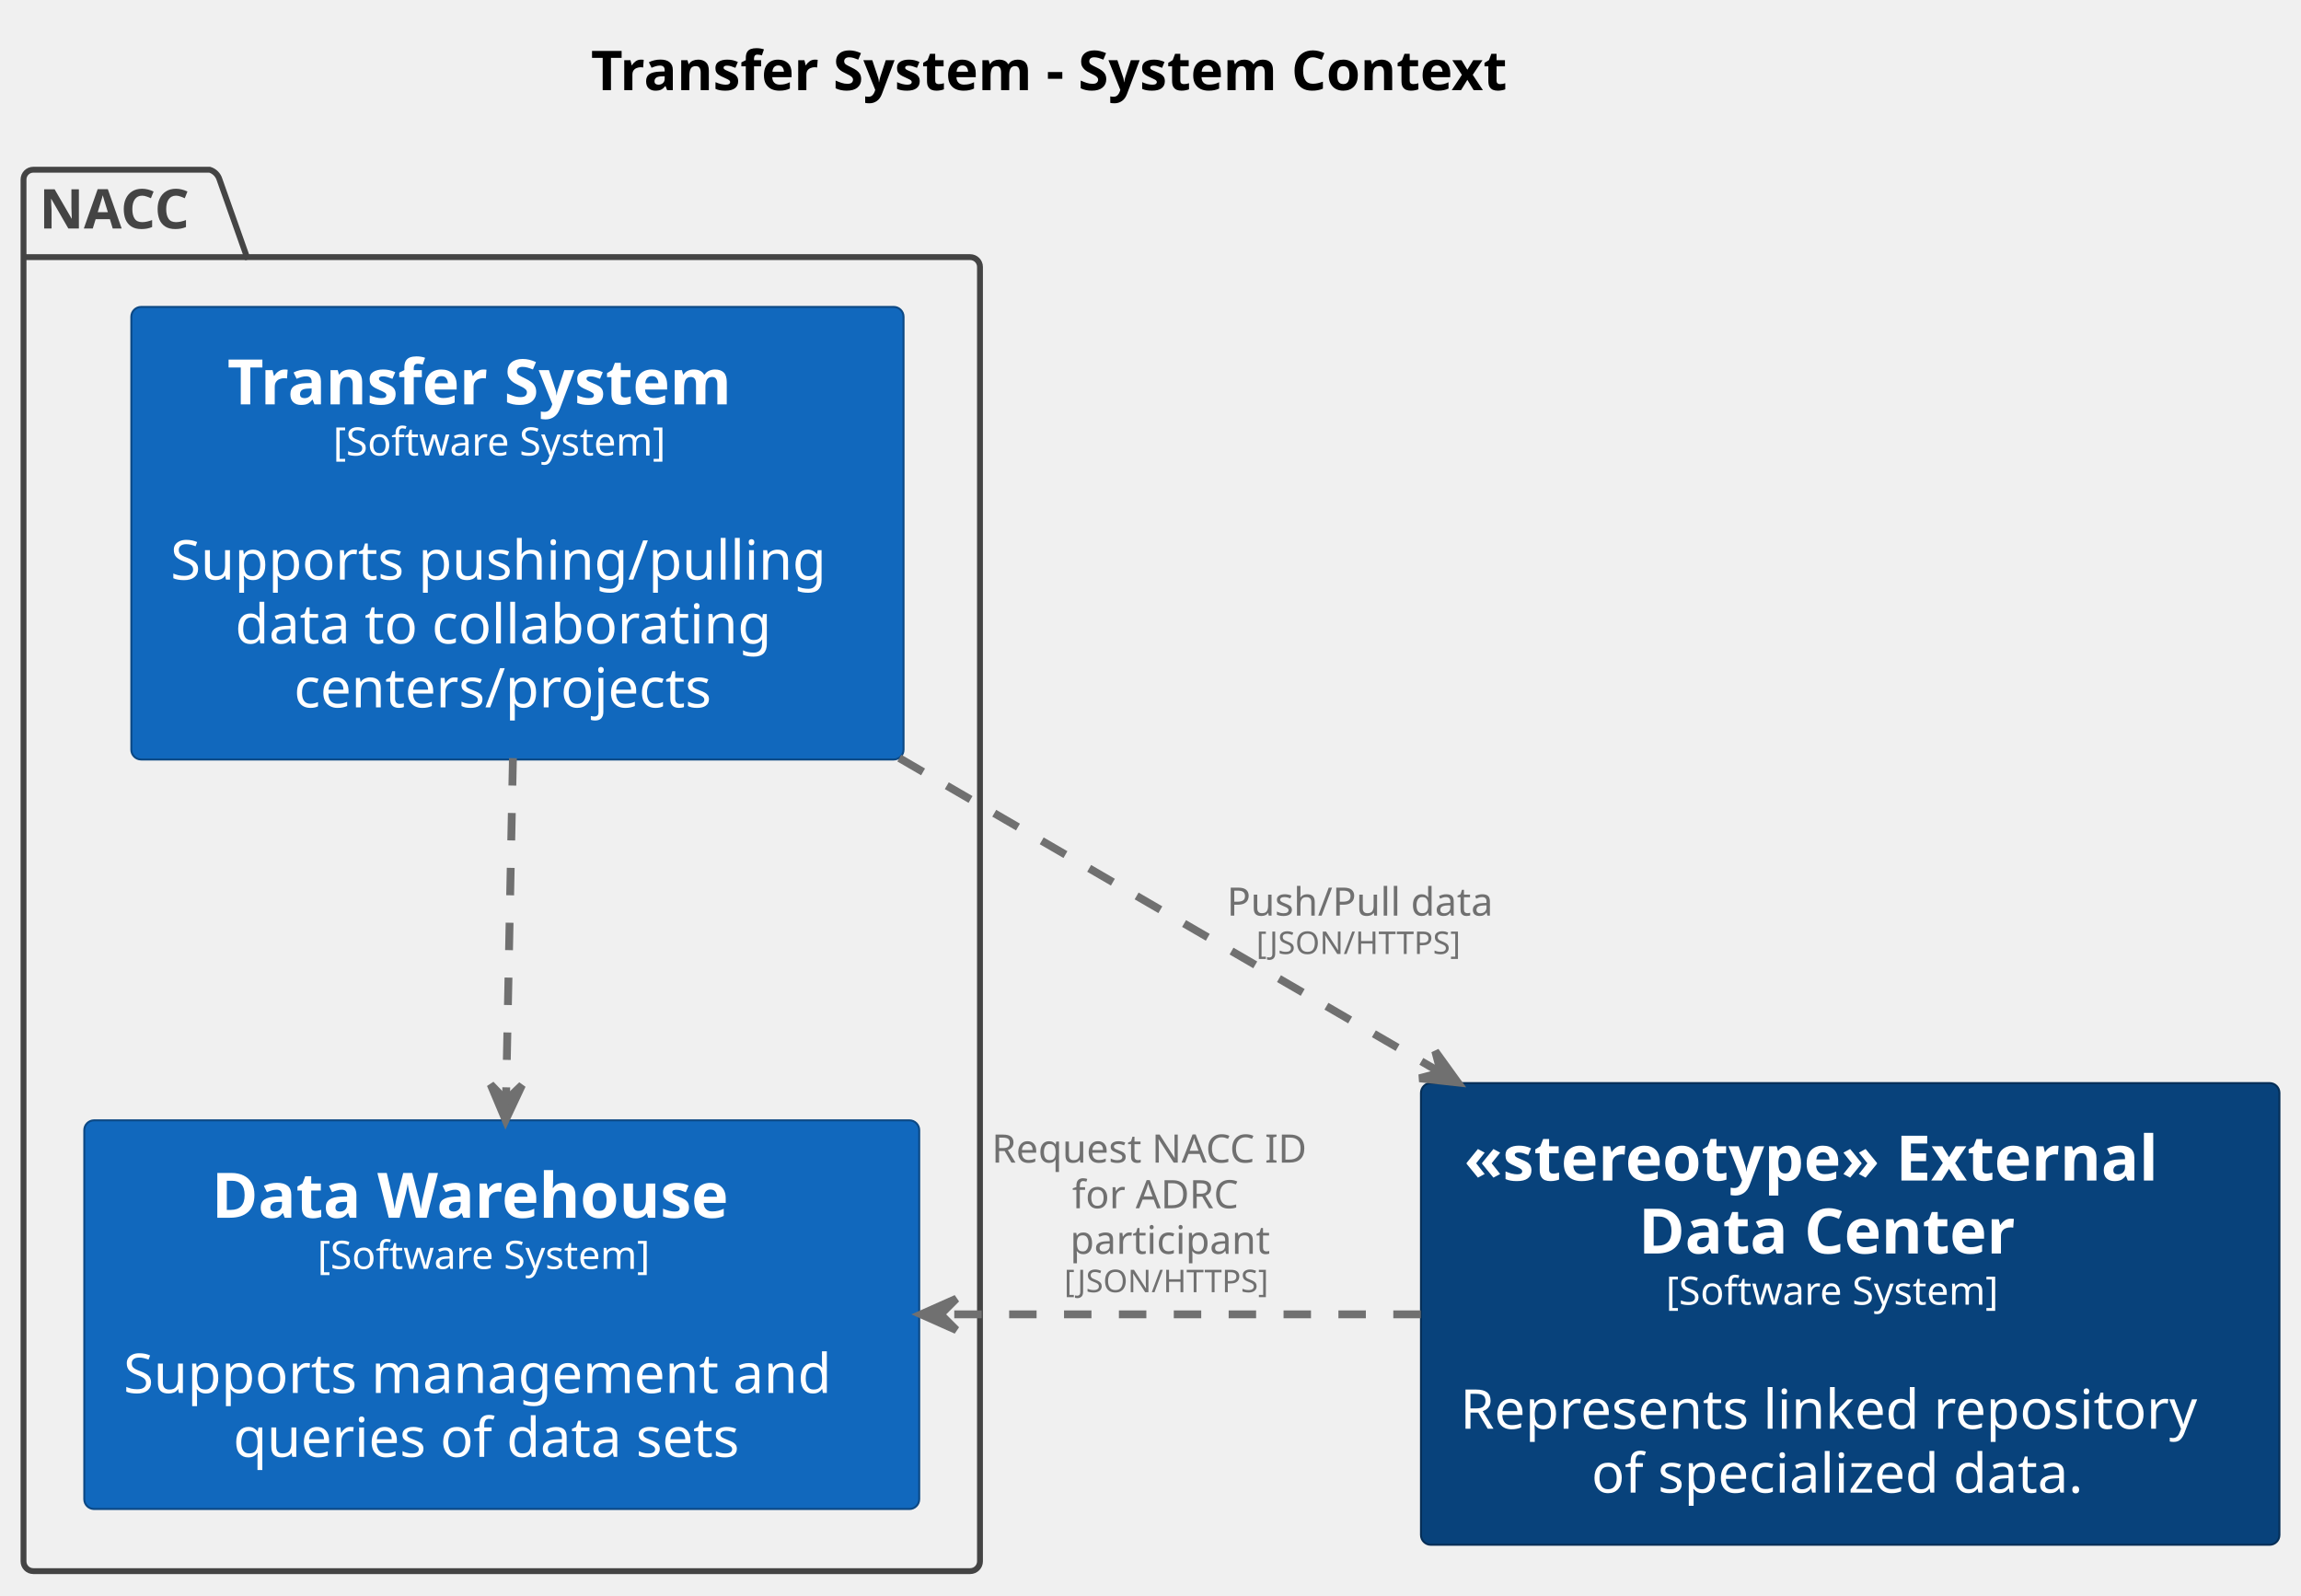
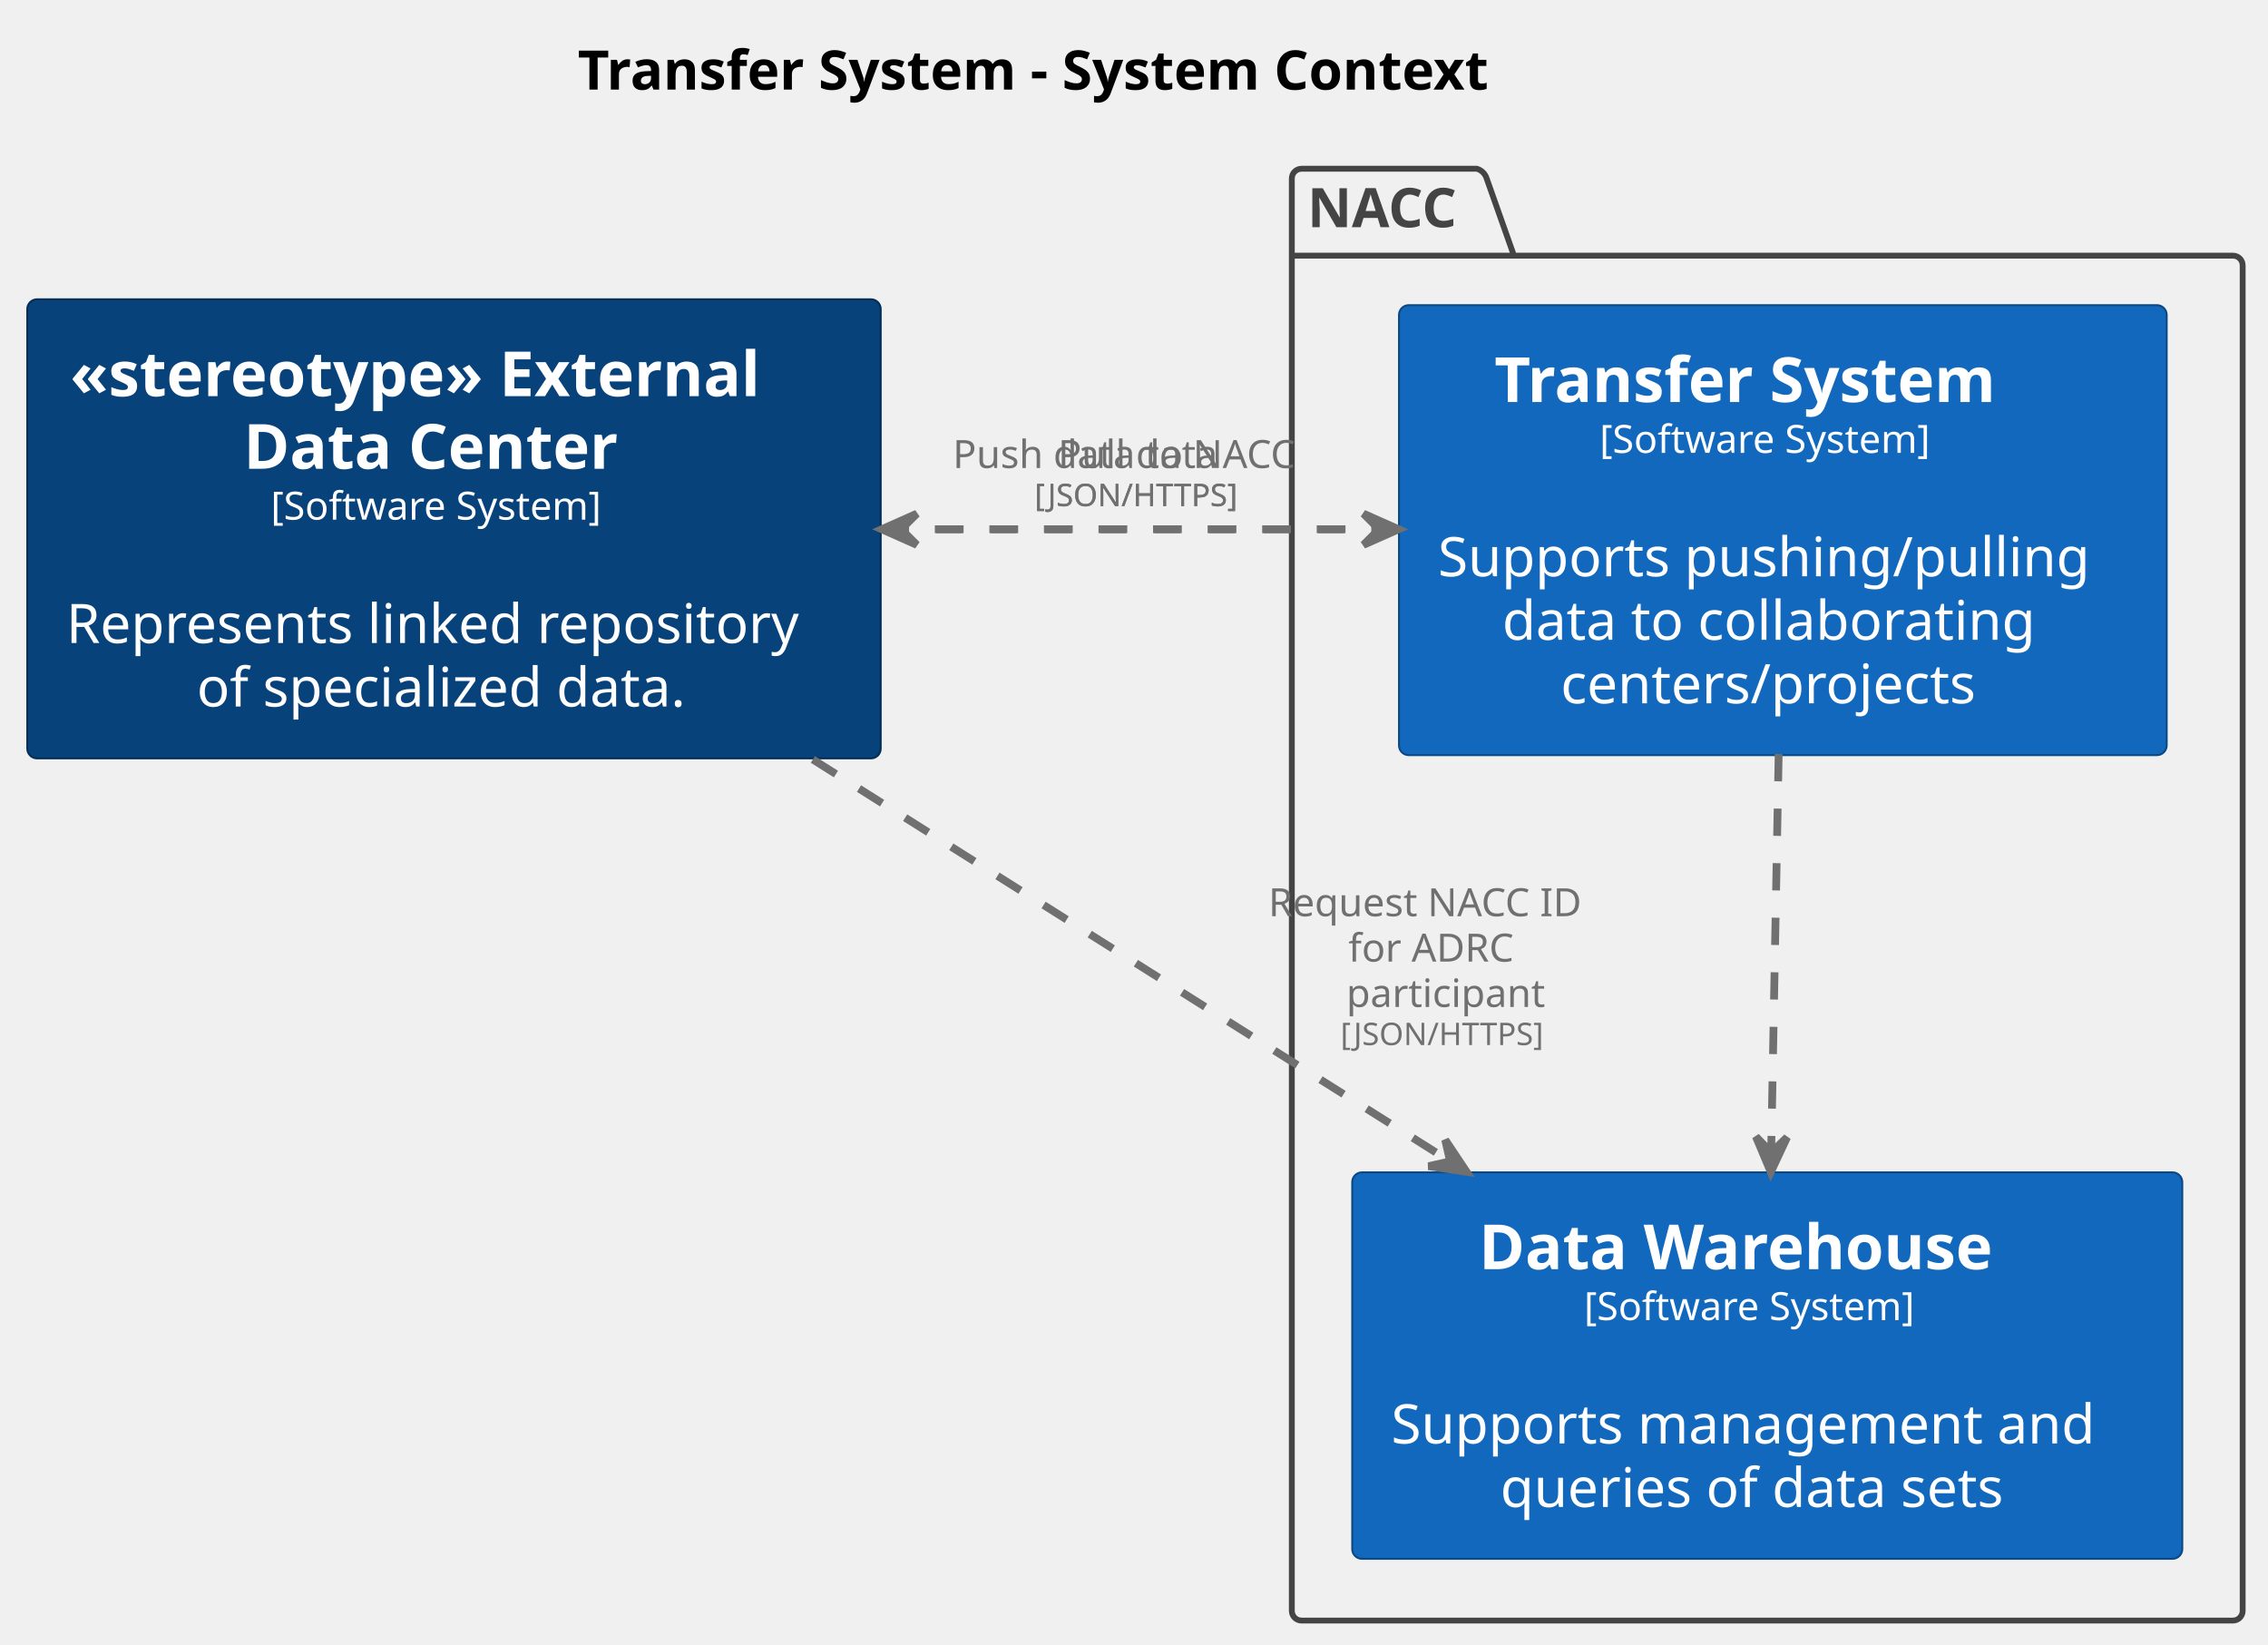
- <svg xmlns="http://www.w3.org/2000/svg" contentStyleType="text/css" height="407px" preserveAspectRatio="none" style="width:587px;height:407px;background:#FFFFFF;" version="1.1" viewBox="0 0 587 407" width="587px" zoomAndPan="magnify">
+ <svg xmlns="http://www.w3.org/2000/svg" contentStyleType="text/css" height="422px" preserveAspectRatio="none" style="width:582px;height:422px;background:#FFFFFF;" version="1.1" viewBox="0 0 582 422" width="582px" zoomAndPan="magnify">
  <defs />
  <g>
-     <rect fill="none" height="26.297" id="_title" style="stroke:none;stroke-width:1.0;" width="282" x="145.75" y="5" />
-     <text fill="#000000" font-family="sans-serif" font-size="14" font-weight="bold" lengthAdjust="spacing" textLength="272" x="150.75" y="22.995">Transfer System - System Context</text>
+     <rect fill="none" height="26.297" id="_title" style="stroke:none;stroke-width:1.0;" width="282" x="143.25" y="5" />
+     <text fill="#000000" font-family="sans-serif" font-size="14" font-weight="bold" lengthAdjust="spacing" textLength="272" x="148.25" y="22.995">Transfer System - System Context</text>
    <g id="cluster_NACC">
-       <path d="M8.5,43.297 L53.5,43.297 A3.75,3.75 0 0 1 56,45.797 L63,65.594 L247.5,65.594 A2.5,2.5 0 0 1 250,68.094 L250,398.297 A2.5,2.5 0 0 1 247.5,400.797 L8.5,400.797 A2.5,2.5 0 0 1 6,398.297 L6,45.797 A2.5,2.5 0 0 1 8.5,43.297 " fill="none" style="stroke:#444444;stroke-width:1.5;" />
-       <line style="stroke:#444444;stroke-width:1.5;" x1="6" x2="63" y1="65.594" y2="65.594" />
-       <text fill="#444444" font-family="sans-serif" font-size="14" font-weight="bold" lengthAdjust="spacing" textLength="44" x="10" y="58.292">NACC</text>
+       <path d="M334,43.297 L379,43.297 A3.75,3.75 0 0 1 381.5,45.797 L388.5,65.594 L573,65.594 A2.5,2.5 0 0 1 575.5,68.094 L575.5,413.297 A2.5,2.5 0 0 1 573,415.797 L334,415.797 A2.5,2.5 0 0 1 331.5,413.297 L331.5,45.797 A2.5,2.5 0 0 1 334,43.297 " fill="none" style="stroke:#444444;stroke-width:1.5;" />
+       <line style="stroke:#444444;stroke-width:1.5;" x1="331.5" x2="388.5" y1="65.594" y2="65.594" />
+       <text fill="#444444" font-family="sans-serif" font-size="14" font-weight="bold" lengthAdjust="spacing" textLength="44" x="335.5" y="58.292">NACC</text>
    </g>
    <g id="elem_DataWarehouse">
-       <rect fill="#1168BD" height="99.156" rx="2.5" ry="2.5" style="stroke:#0B4884;stroke-width:0.5;" width="213" x="21.5" y="285.797" />
-       <text fill="#FFFFFF" font-family="sans-serif" font-size="16" font-weight="bold" lengthAdjust="spacing" textLength="148" x="54" y="310.648">Data Warehouse</text>
-       <text fill="#FFFFFF" font-family="sans-serif" font-size="10" lengthAdjust="spacing" textLength="94" x="81" y="323.704">[Software System]</text>
-       <text fill="#FFFFFF" font-family="sans-serif" font-size="14" lengthAdjust="spacing" textLength="4" x="126" y="339.058"> </text>
-       <text fill="#FFFFFF" font-family="sans-serif" font-size="14" lengthAdjust="spacing" textLength="189" x="31.5" y="355.354">Supports management and</text>
-       <text fill="#FFFFFF" font-family="sans-serif" font-size="14" lengthAdjust="spacing" textLength="137" x="59.5" y="371.651">queries of data sets</text>
+       <rect fill="#1168BD" height="99.156" rx="2.5" ry="2.5" style="stroke:#0B4884;stroke-width:0.5;" width="213" x="347" y="300.797" />
+       <text fill="#FFFFFF" font-family="sans-serif" font-size="16" font-weight="bold" lengthAdjust="spacing" textLength="148" x="379.5" y="325.648">Data Warehouse</text>
+       <text fill="#FFFFFF" font-family="sans-serif" font-size="10" lengthAdjust="spacing" textLength="94" x="406.5" y="338.704">[Software System]</text>
+       <text fill="#FFFFFF" font-family="sans-serif" font-size="14" lengthAdjust="spacing" textLength="4" x="451.5" y="354.058"> </text>
+       <text fill="#FFFFFF" font-family="sans-serif" font-size="14" lengthAdjust="spacing" textLength="189" x="357" y="370.354">Supports management and</text>
+       <text fill="#FFFFFF" font-family="sans-serif" font-size="14" lengthAdjust="spacing" textLength="137" x="385" y="386.651">queries of data sets</text>
    </g>
    <g id="elem_TransferSystem">
-       <rect fill="#1168BD" height="115.453" rx="2.5" ry="2.5" style="stroke:#0B4884;stroke-width:0.5;" width="197" x="33.5" y="78.297" />
-       <text fill="#FFFFFF" font-family="sans-serif" font-size="16" font-weight="bold" lengthAdjust="spacing" textLength="148" x="58" y="103.148">Transfer System</text>
-       <text fill="#FFFFFF" font-family="sans-serif" font-size="10" lengthAdjust="spacing" textLength="94" x="85" y="116.204">[Software System]</text>
-       <text fill="#FFFFFF" font-family="sans-serif" font-size="14" lengthAdjust="spacing" textLength="4" x="130" y="131.558"> </text>
-       <text fill="#FFFFFF" font-family="sans-serif" font-size="14" lengthAdjust="spacing" textLength="173" x="43.5" y="147.855">Supports pushing/pulling</text>
-       <text fill="#FFFFFF" font-family="sans-serif" font-size="14" lengthAdjust="spacing" textLength="140" x="60" y="164.151">data to collaborating</text>
-       <text fill="#FFFFFF" font-family="sans-serif" font-size="14" lengthAdjust="spacing" textLength="114" x="75" y="180.448">centers/projects</text>
+       <rect fill="#1168BD" height="115.453" rx="2.5" ry="2.5" style="stroke:#0B4884;stroke-width:0.5;" width="197" x="359" y="78.297" />
+       <text fill="#FFFFFF" font-family="sans-serif" font-size="16" font-weight="bold" lengthAdjust="spacing" textLength="148" x="383.5" y="103.148">Transfer System</text>
+       <text fill="#FFFFFF" font-family="sans-serif" font-size="10" lengthAdjust="spacing" textLength="94" x="410.5" y="116.204">[Software System]</text>
+       <text fill="#FFFFFF" font-family="sans-serif" font-size="14" lengthAdjust="spacing" textLength="4" x="455.5" y="131.558"> </text>
+       <text fill="#FFFFFF" font-family="sans-serif" font-size="14" lengthAdjust="spacing" textLength="173" x="369" y="147.855">Supports pushing/pulling</text>
+       <text fill="#FFFFFF" font-family="sans-serif" font-size="14" lengthAdjust="spacing" textLength="140" x="385.5" y="164.151">data to collaborating</text>
+       <text fill="#FFFFFF" font-family="sans-serif" font-size="14" lengthAdjust="spacing" textLength="114" x="400.5" y="180.448">centers/projects</text>
    </g>
    <g id="elem_stereotypeExternalDataCenter">
-       <rect fill="#08427B" height="117.781" rx="2.5" ry="2.5" style="stroke:#052E56;stroke-width:0.5;" width="219" x="362.5" y="276.297" />
-       <text fill="#FFFFFF" font-family="sans-serif" font-size="16" font-weight="bold" lengthAdjust="spacing" textLength="197" x="373.5" y="301.148">«stereotype» External</text>
-       <text fill="#FFFFFF" font-family="sans-serif" font-size="16" font-weight="bold" lengthAdjust="spacing" textLength="108" x="418" y="319.773">Data Center</text>
-       <text fill="#FFFFFF" font-family="sans-serif" font-size="10" lengthAdjust="spacing" textLength="94" x="425" y="332.829">[Software System]</text>
-       <text fill="#FFFFFF" font-family="sans-serif" font-size="14" lengthAdjust="spacing" textLength="4" x="470" y="348.183"> </text>
-       <text fill="#FFFFFF" font-family="sans-serif" font-size="14" lengthAdjust="spacing" textLength="199" x="372.5" y="364.479">Represents linked repository</text>
-       <text fill="#FFFFFF" font-family="sans-serif" font-size="14" lengthAdjust="spacing" textLength="132" x="406" y="380.776">of specialized data.</text>
+       <rect fill="#08427B" height="117.781" rx="2.5" ry="2.5" style="stroke:#052E56;stroke-width:0.5;" width="219" x="7" y="76.797" />
+       <text fill="#FFFFFF" font-family="sans-serif" font-size="16" font-weight="bold" lengthAdjust="spacing" textLength="197" x="18" y="101.648">«stereotype» External</text>
+       <text fill="#FFFFFF" font-family="sans-serif" font-size="16" font-weight="bold" lengthAdjust="spacing" textLength="108" x="62.5" y="120.273">Data Center</text>
+       <text fill="#FFFFFF" font-family="sans-serif" font-size="10" lengthAdjust="spacing" textLength="94" x="69.5" y="133.329">[Software System]</text>
+       <text fill="#FFFFFF" font-family="sans-serif" font-size="14" lengthAdjust="spacing" textLength="4" x="114.5" y="148.683"> </text>
+       <text fill="#FFFFFF" font-family="sans-serif" font-size="14" lengthAdjust="spacing" textLength="199" x="17" y="164.98">Represents linked repository</text>
+       <text fill="#FFFFFF" font-family="sans-serif" font-size="14" lengthAdjust="spacing" textLength="132" x="50.5" y="181.276">of specialized data.</text>
    </g>
    <g id="link_stereotypeExternalDataCenter_DataWarehouse">
-       <path d="M362.44,335.297 C323.42,335.297 279.45,335.297 240.21,335.297 " fill="none" id="stereotypeExternalDataCenter-to-DataWarehouse" style="stroke:#707070;stroke-width:2.0;stroke-dasharray:7.0,7.0;" />
-       <polygon fill="#707070" points="234.96,335.297,243.96,339.297,239.96,335.297,243.96,331.297,234.96,335.297" style="stroke:#707070;stroke-width:2.0;" />
-       <text fill="#707070" font-family="sans-serif" font-size="10" lengthAdjust="spacing" textLength="88" x="253" y="296.579">Request NACC ID</text>
-       <text fill="#707070" font-family="sans-serif" font-size="10" lengthAdjust="spacing" textLength="47" x="273.5" y="308.22">for ADRC</text>
-       <text fill="#707070" font-family="sans-serif" font-size="10" lengthAdjust="spacing" textLength="51" x="273" y="319.86">participant</text>
-       <text fill="#707070" font-family="sans-serif" font-size="8" lengthAdjust="spacing" textLength="54" x="271.5" y="329.644">[JSON/HTTPS]</text>
+       <path d="M208.59,194.867 C259.66,227.067 322.62,266.767 371.92,297.857 " fill="none" id="stereotypeExternalDataCenter-to-DataWarehouse" style="stroke:#707070;stroke-width:2.0;stroke-dasharray:7.0,7.0;" />
+       <polygon fill="#707070" points="376.34,300.647,370.868,292.458,372.113,297.976,366.595,299.222,376.34,300.647" style="stroke:#707070;stroke-width:2.0;" />
+       <text fill="#707070" font-family="sans-serif" font-size="10" lengthAdjust="spacing" textLength="88" x="325.5" y="235.079">Request NACC ID</text>
+       <text fill="#707070" font-family="sans-serif" font-size="10" lengthAdjust="spacing" textLength="47" x="346" y="246.72">for ADRC</text>
+       <text fill="#707070" font-family="sans-serif" font-size="10" lengthAdjust="spacing" textLength="51" x="345.5" y="258.36">participant</text>
+       <text fill="#707070" font-family="sans-serif" font-size="8" lengthAdjust="spacing" textLength="54" x="344" y="268.144">[JSON/HTTPS]</text>
+     </g>
+     <g id="link_stereotypeExternalDataCenter_TransferSystem">
+       <path d="M226.27,135.797 C267.08,135.797 313.22,135.797 353.5,135.797 " fill="none" id="stereotypeExternalDataCenter-to-TransferSystem" style="stroke:#707070;stroke-width:2.0;stroke-dasharray:7.0,7.0;" />
+       <polygon fill="#707070" points="358.89,135.797,349.89,131.797,353.89,135.797,349.89,139.797,358.89,135.797" style="stroke:#707070;stroke-width:2.0;" />
+       <text fill="#707070" font-family="sans-serif" font-size="10" lengthAdjust="spacing" textLength="96" x="244.5" y="120.079">Push data to NACC</text>
+       <text fill="#707070" font-family="sans-serif" font-size="8" lengthAdjust="spacing" textLength="54" x="265.5" y="129.863">[JSON/HTTPS]</text>
    </g>
    <g id="link_TransferSystem_stereotypeExternalDataCenter">
-       <path d="M229.43,193.397 C272.59,218.467 323.43,247.997 367.39,273.537 " fill="none" id="TransferSystem-to-stereotypeExternalDataCenter" style="stroke:#707070;stroke-width:2.0;stroke-dasharray:7.0,7.0;" />
-       <polygon fill="#707070" points="371.9,276.147,366.138,268.159,367.58,273.629,362.11,275.071,371.9,276.147" style="stroke:#707070;stroke-width:2.0;" />
-       <text fill="#707070" font-family="sans-serif" font-size="10" lengthAdjust="spacing" textLength="69" x="313" y="233.579">Push/Pull data</text>
-       <text fill="#707070" font-family="sans-serif" font-size="8" lengthAdjust="spacing" textLength="54" x="320.5" y="243.363">[JSON/HTTPS]</text>
+       <path d="M358.89,135.797 C319,135.797 272.69,135.797 231.29,135.797 " fill="none" id="TransferSystem-to-stereotypeExternalDataCenter" style="stroke:#707070;stroke-width:2.0;stroke-dasharray:7.0,7.0;" />
+       <polygon fill="#707070" points="226.27,135.797,235.27,139.797,231.27,135.797,235.27,131.797,226.27,135.797" style="stroke:#707070;stroke-width:2.0;" />
+       <text fill="#707070" font-family="sans-serif" font-size="10" lengthAdjust="spacing" textLength="42" x="271.5" y="120.079">Pull data</text>
+       <text fill="#707070" font-family="sans-serif" font-size="8" lengthAdjust="spacing" textLength="54" x="265.5" y="129.863">[JSON/HTTPS]</text>
    </g>
    <g id="link_TransferSystem_DataWarehouse">
-       <path d="M130.85,193.397 C130.3,220.747 129.64,253.417 129.09,280.407 " fill="none" id="TransferSystem-to-DataWarehouse" style="stroke:#707070;stroke-width:2.0;stroke-dasharray:7.0,7.0;" />
-       <polygon fill="#707070" points="128.98,285.727,133.16,276.809,129.08,280.728,125.161,276.649,128.98,285.727" style="stroke:#707070;stroke-width:2.0;" />
-       <text fill="#000000" font-family="sans-serif" font-size="10" lengthAdjust="spacing" textLength="3" x="131" y="238.579"> </text>
+       <path d="M456.43,193.467 C455.84,225.077 455.1,264.237 454.51,295.397 " fill="none" id="TransferSystem-to-DataWarehouse" style="stroke:#707070;stroke-width:2.0;stroke-dasharray:7.0,7.0;" />
+       <polygon fill="#707070" points="454.41,300.717,458.589,291.799,454.51,295.718,450.591,291.639,454.41,300.717" style="stroke:#707070;stroke-width:2.0;" />
+       <text fill="#000000" font-family="sans-serif" font-size="10" lengthAdjust="spacing" textLength="3" x="456.5" y="251.579"> </text>
    </g>
  </g>
</svg>
